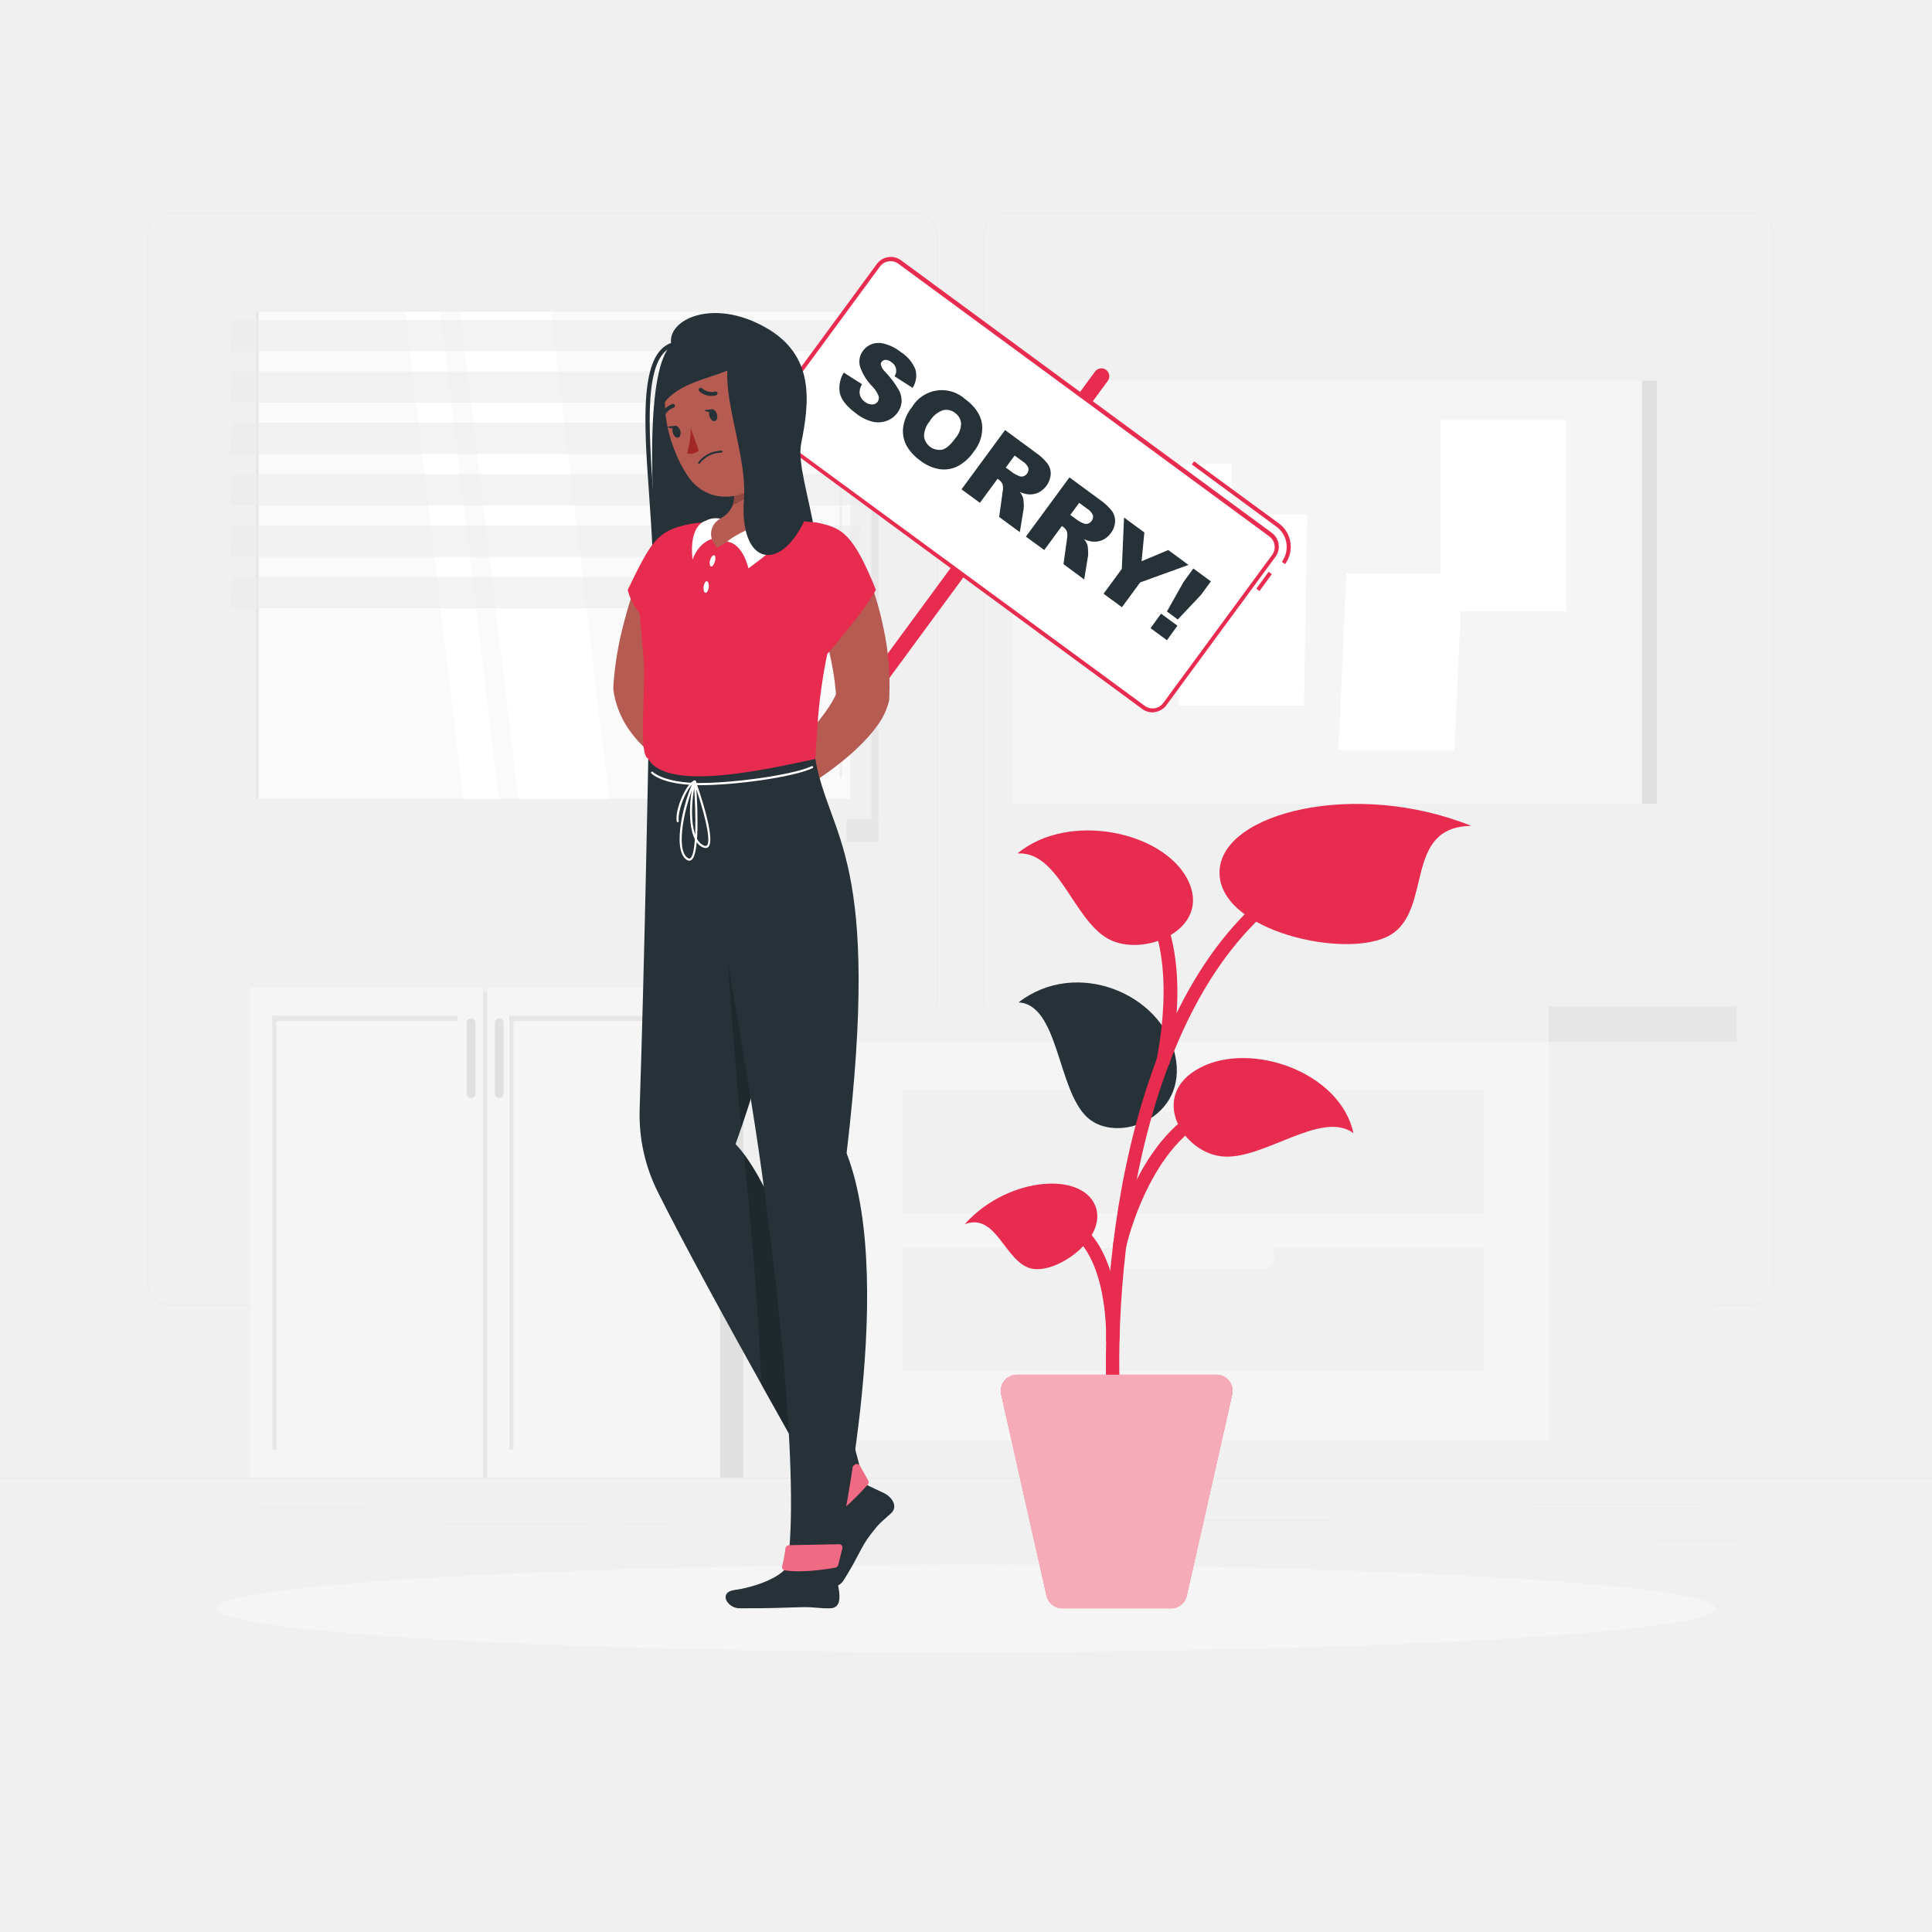
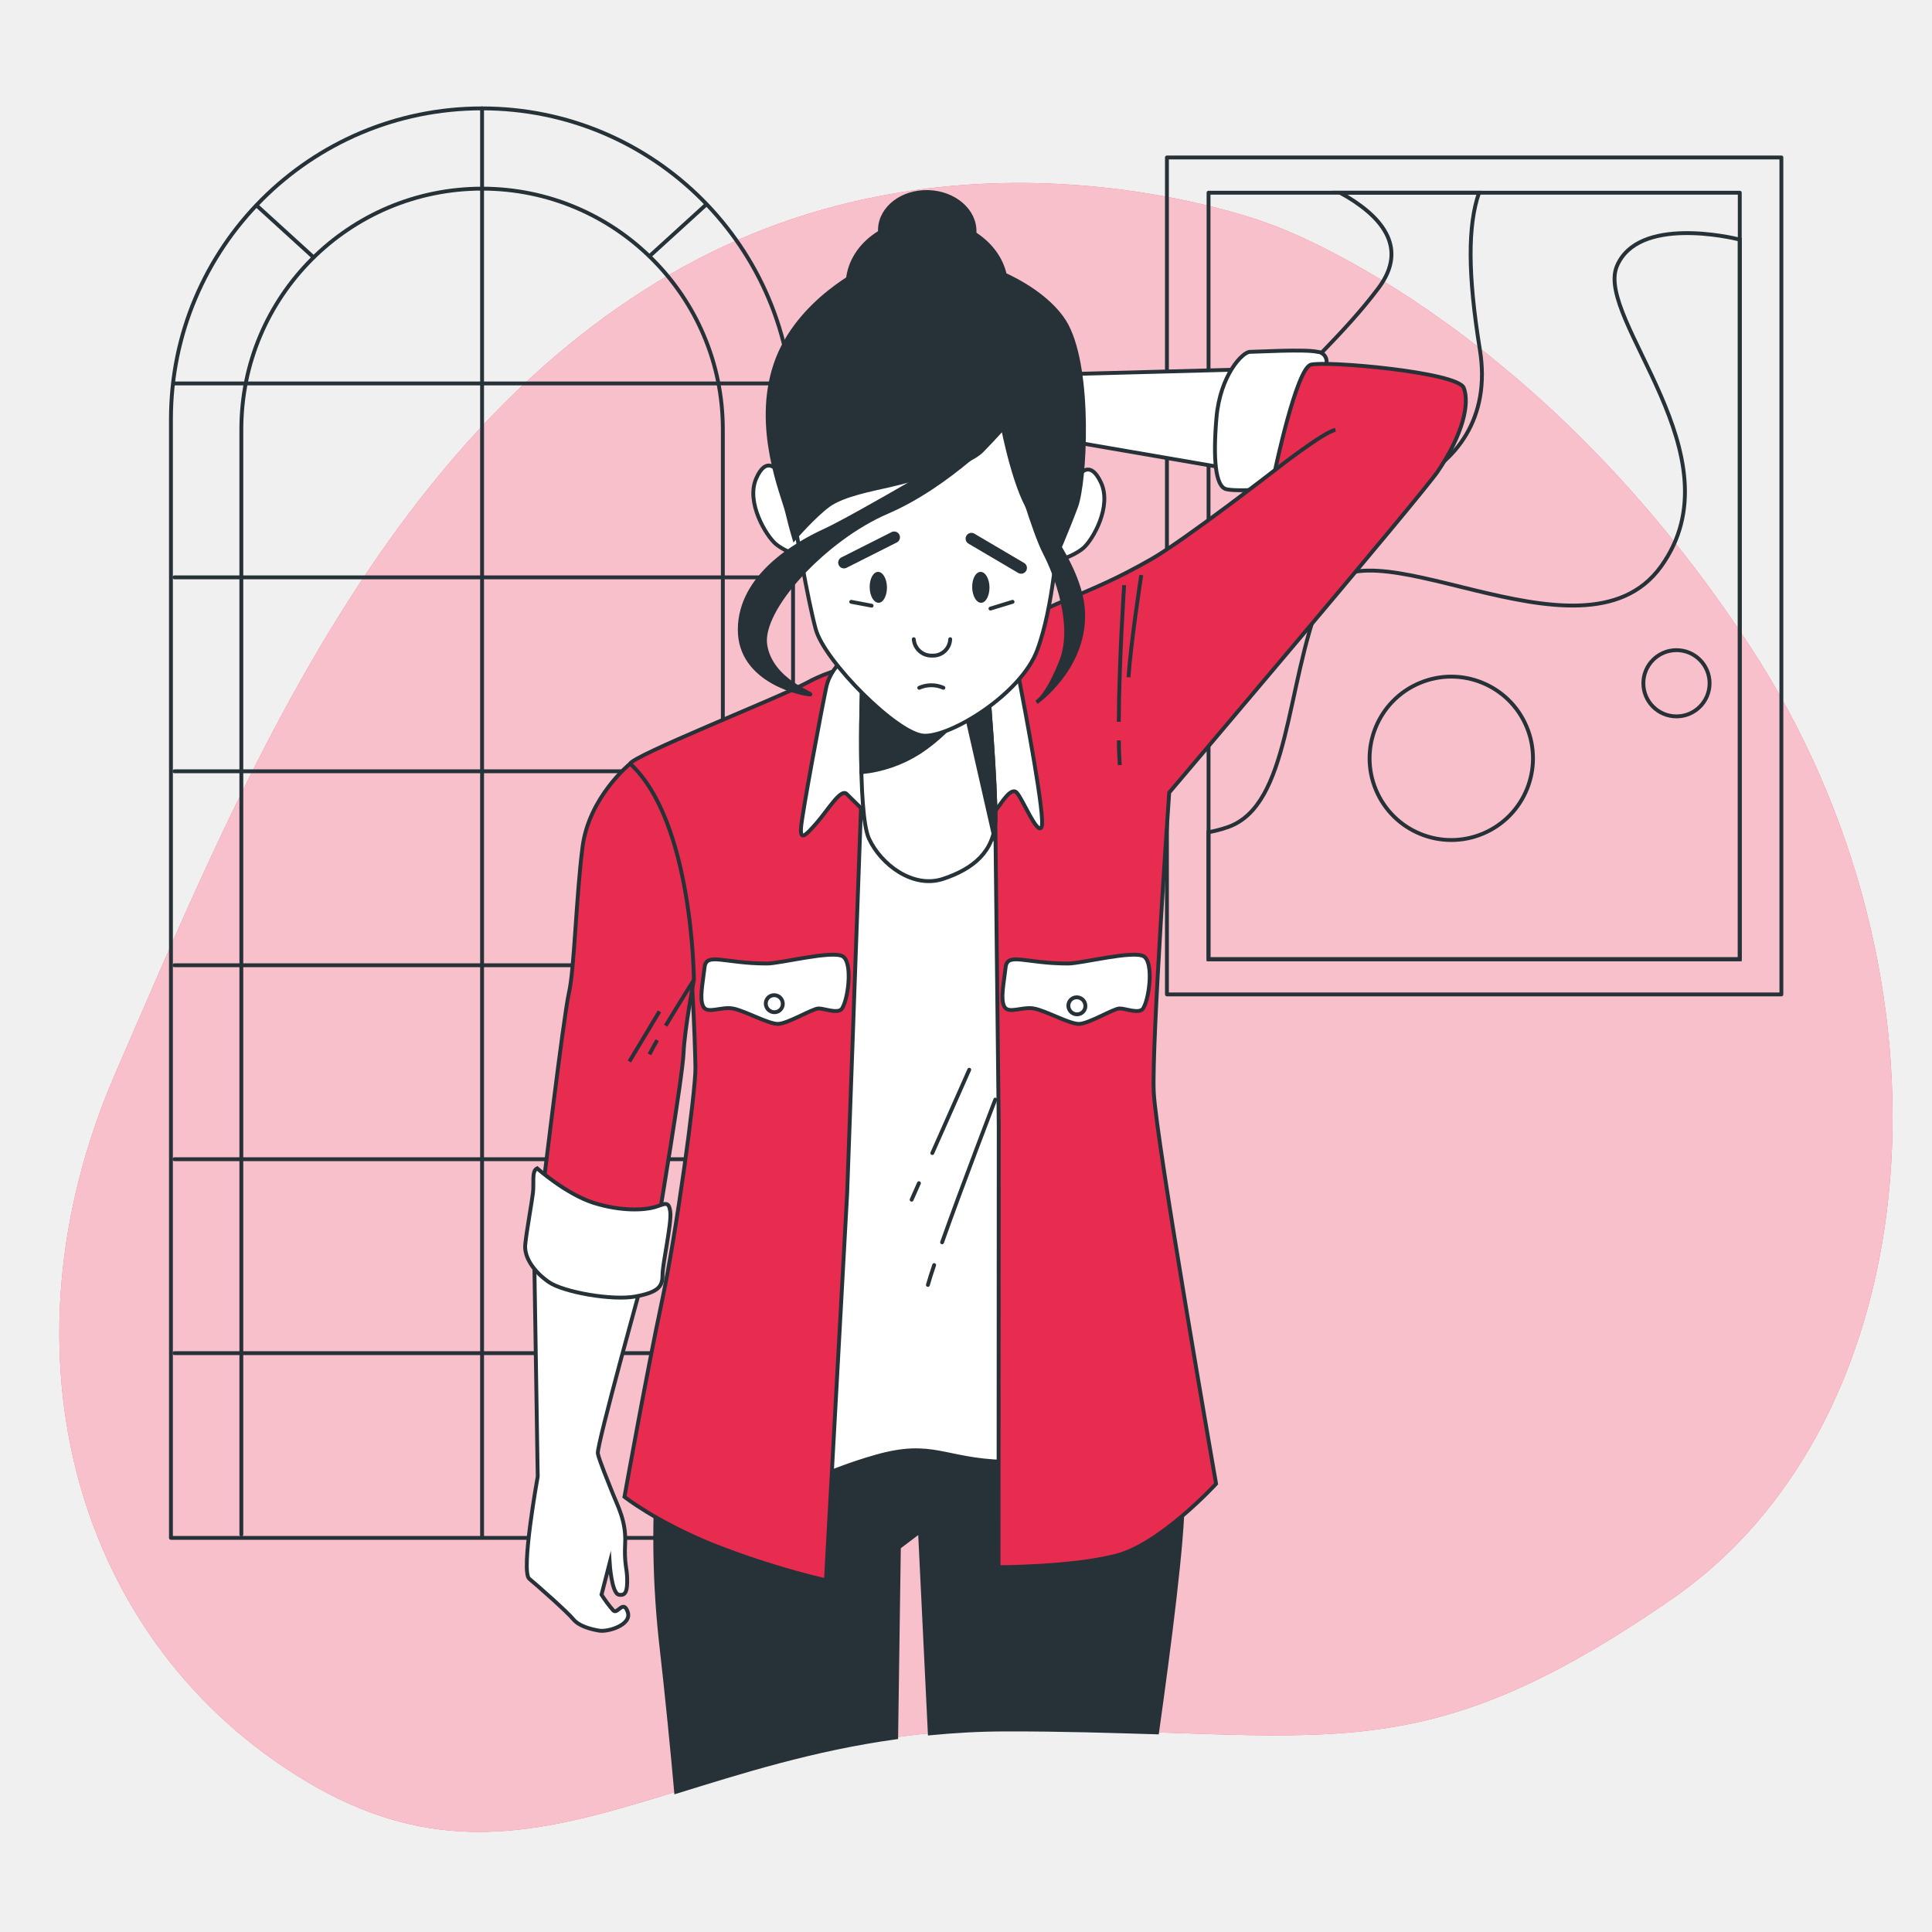
<svg xmlns="http://www.w3.org/2000/svg" viewBox="0 0 500 500">
-   <g id="freepik--background-complete--inject-12">
-     <rect y="382.4" width="500" height="0.25" style="fill:#ebebeb" />
-     <rect x="428.22" y="398.49" width="21.68" height="0.25" style="fill:#ebebeb" />
-     <rect x="310.56" y="393.31" width="34.11" height="0.25" style="fill:#ebebeb" />
-     <rect x="396.59" y="389.21" width="44.53" height="0.25" style="fill:#ebebeb" />
-     <rect x="161.88" y="394.25" width="11.14" height="0.25" style="fill:#ebebeb" />
-     <rect x="114.58" y="394.25" width="38.39" height="0.25" style="fill:#ebebeb" />
-     <rect x="66.31" y="390.03" width="27.7" height="0.25" style="fill:#ebebeb" />
-     <path d="M237,337.8H43.91a5.71,5.71,0,0,1-5.7-5.71V60.66A5.71,5.71,0,0,1,43.91,55H237a5.71,5.71,0,0,1,5.71,5.71V332.09A5.71,5.71,0,0,1,237,337.8ZM43.91,55.2a5.46,5.46,0,0,0-5.45,5.46V332.09a5.46,5.46,0,0,0,5.45,5.46H237a5.47,5.47,0,0,0,5.46-5.46V60.66A5.47,5.47,0,0,0,237,55.2Z" style="fill:#ebebeb" />
-     <path d="M453.31,337.8H260.21a5.72,5.72,0,0,1-5.71-5.71V60.66A5.72,5.72,0,0,1,260.21,55h193.1A5.71,5.71,0,0,1,459,60.66V332.09A5.71,5.71,0,0,1,453.31,337.8ZM260.21,55.2a5.47,5.47,0,0,0-5.46,5.46V332.09a5.47,5.47,0,0,0,5.46,5.46h193.1a5.47,5.47,0,0,0,5.46-5.46V60.66a5.47,5.47,0,0,0-5.46-5.46Z" style="fill:#ebebeb" />
-     <rect x="64.69" y="75.28" width="162.65" height="136.83" transform="translate(292.02 287.38) rotate(180)" style="fill:#e6e6e6" />
-     <rect x="60.82" y="75.28" width="164.71" height="136.83" transform="translate(286.35 287.38) rotate(180)" style="fill:#f0f0f0" />
-     <rect x="64.69" y="212.11" width="162.65" height="5.87" transform="translate(292.02 430.08) rotate(180)" style="fill:#e6e6e6" />
-     <rect x="54.37" y="212.11" width="164.71" height="5.87" transform="translate(273.45 430.08) rotate(180)" style="fill:#f0f0f0" />
-     <rect x="80.18" y="66.76" width="125.99" height="153.87" transform="translate(286.87 0.52) rotate(90)" style="fill:#fafafa" />
-     <polygon points="157.67 206.69 142.59 80.7 119.06 80.7 134.14 206.69 157.67 206.69" style="fill:#fff" />
-     <path d="M217.6,201.3a.4.4,0,0,0,.39-.39V84.22a.39.39,0,1,0-.78,0V200.91A.4.4,0,0,0,217.6,201.3Z" style="fill:#f0f0f0" />
-     <polygon points="129.09 206.69 114.01 80.7 104.83 80.7 119.91 206.69 129.09 206.69" style="fill:#fff" />
-     <rect x="3.58" y="143.35" width="125.99" height="0.69" transform="translate(210.27 77.11) rotate(90)" style="fill:#e6e6e6" />
-     <polygon points="59.54 90.91 222.18 90.91 222.68 82.8 60.04 82.8 59.54 90.91" style="fill:#ebebeb;opacity:0.6" />
-     <polygon points="59.54 104.21 222.18 104.21 222.68 96.1 60.04 96.1 59.54 104.21" style="fill:#ebebeb;opacity:0.6" />
-     <polygon points="59.54 117.51 222.18 117.51 222.68 109.4 60.04 109.4 59.54 117.51" style="fill:#ebebeb;opacity:0.6" />
-     <polygon points="59.54 130.81 222.18 130.81 222.68 122.7 60.04 122.7 59.54 130.81" style="fill:#ebebeb;opacity:0.6" />
-     <polygon points="59.54 144.12 222.18 144.12 222.68 136.01 60.04 136.01 59.54 144.12" style="fill:#ebebeb;opacity:0.6" />
-     <polygon points="59.54 157.42 222.18 157.42 222.68 149.31 60.04 149.31 59.54 157.42" style="fill:#ebebeb;opacity:0.6" />
-     <rect x="261.97" y="98.53" width="162.97" height="109.45" style="fill:#f5f5f5" />
-     <rect x="424.95" y="98.53" width="3.83" height="109.45" transform="translate(853.72 306.51) rotate(180)" style="fill:#e0e0e0" />
-     <rect x="286.27" y="120.07" width="32.5" height="49.47" style="fill:#fff" />
-     <polygon points="337.48 182.6 304.98 182.6 305.8 133.13 338.3 133.13 337.48 182.6" style="fill:#fff" />
-     <rect x="372.83" y="108.71" width="32.5" height="49.47" style="fill:#fff" />
-     <polygon points="376.43 194.1 346.4 194.1 348.43 148.39 378.46 148.39 376.43 194.1" style="fill:#fff" />
-     <path d="M357.92,238.05s.77,22.32,30.19,22.32,30.19-22.32,30.19-22.32Z" style="fill:#f0f0f0" />
-     <rect x="400.86" y="269.63" width="42.66" height="103.19" transform="translate(844.37 642.44) rotate(180)" style="fill:#f0f0f0" />
-     <rect x="224.95" y="372.82" width="210.37" height="9.58" transform="translate(660.28 755.22) rotate(180)" style="fill:#f0f0f0" />
-     <rect x="216.76" y="269.63" width="184.09" height="103.19" style="fill:#f5f5f5" />
-     <rect x="233.53" y="282.18" width="150.55" height="31.75" style="fill:#f0f0f0" />
-     <rect x="233.53" y="322.98" width="150.55" height="31.75" style="fill:#f0f0f0" />
-     <path d="M291.15,287.61h35.32a3.41,3.41,0,0,0,3.4-3.4h0a3.41,3.41,0,0,0-3.4-3.4H291.15a3.41,3.41,0,0,0-3.4,3.4h0A3.41,3.41,0,0,0,291.15,287.61Z" style="fill:#f5f5f5" />
-     <path d="M291.15,328.41h35.32a3.41,3.41,0,0,0,3.4-3.4h0a3.41,3.41,0,0,0-3.4-3.4H291.15a3.41,3.41,0,0,0-3.4,3.4h0A3.41,3.41,0,0,0,291.15,328.41Z" style="fill:#f5f5f5" />
-     <rect x="211.08" y="260.37" width="189.78" height="9.25" transform="translate(611.93 530) rotate(180)" style="fill:#f0f0f0" />
-     <rect x="400.86" y="260.37" width="48.62" height="9.25" style="fill:#e6e6e6" />
-     <rect x="64.76" y="255.62" width="60.27" height="126.78" style="fill:#f5f5f5" />
-     <rect x="14.91" y="318.49" width="112.24" height="1.05" transform="translate(390.04 247.98) rotate(90)" style="fill:#e6e6e6" />
-     <rect x="70.5" y="262.89" width="47.84" height="1.33" style="fill:#e6e6e6" />
-     <rect x="126.08" y="255.62" width="60.27" height="126.78" style="fill:#f5f5f5" />
-     <rect x="186.36" y="255.62" width="6.01" height="126.78" transform="translate(378.73 638.02) rotate(180)" style="fill:#e0e0e0" />
-     <rect x="76.23" y="318.49" width="112.24" height="1.05" transform="translate(451.36 186.66) rotate(90)" style="fill:#e6e6e6" />
-     <rect x="62.7" y="319.02" width="125.72" height="1.05" transform="translate(445.1 193.98) rotate(90)" style="fill:#e6e6e6" />
-     <rect x="131.82" y="262.89" width="47.84" height="1.33" style="fill:#e6e6e6" />
-     <path d="M121.92,263.55h0a1.14,1.14,0,0,1,1.13,1.13v18.37a1.14,1.14,0,0,1-1.13,1.13h0a1.14,1.14,0,0,1-1.13-1.13V264.68A1.14,1.14,0,0,1,121.92,263.55Z" style="fill:#e0e0e0" />
-     <path d="M129.2,263.55h0a1.13,1.13,0,0,1,1.13,1.13v18.37a1.13,1.13,0,0,1-1.13,1.13h0a1.14,1.14,0,0,1-1.13-1.13V264.68A1.14,1.14,0,0,1,129.2,263.55Z" style="fill:#e0e0e0" />
+   <g id="freepik--background-simple--inject-140">
+     <path d="M328.83,58.06S249.49,26.89,173.61,70.88,61.28,205.38,29.83,277.82,19.63,425.43,79.41,461.1s98.47-13.38,181-13.52,105.06,12.73,172.29-33.76,76.55-160.45,20.22-246.54S328.83,58.06,328.83,58.06Z" style="fill:#E82C4F" />
+     <path d="M328.83,58.06S249.49,26.89,173.61,70.88,61.28,205.38,29.83,277.82,19.63,425.43,79.41,461.1s98.47-13.38,181-13.52,105.06,12.73,172.29-33.76,76.55-160.45,20.22-246.54S328.83,58.06,328.83,58.06Z" style="fill:#fff;opacity:0.7" />
  </g>
-   <g id="freepik--Shadow--inject-12">
-     <ellipse id="freepik--path--inject-12" cx="250" cy="416.24" rx="193.89" ry="11.32" style="fill:#f5f5f5" />
+   <g id="freepik--Window--inject-140">
+     <path d="M124.76,28.05h0a80.48,80.48,0,0,1,80.48,80.48V398a0,0,0,0,1,0,0h-161a0,0,0,0,1,0,0V108.53a80.48,80.48,0,0,1,80.48-80.48Z" style="fill:none;stroke:#263238;stroke-linecap:round;stroke-linejoin:round" />
+     <path d="M62.46,397.13v-286a62.31,62.31,0,0,1,62.3-62.31h0a62.31,62.31,0,0,1,62.31,62.31v286" style="fill:none;stroke:#263238;stroke-linecap:round;stroke-linejoin:round" />
+     <line x1="124.76" y1="28.05" x2="124.76" y2="397.57" style="fill:none;stroke:#263238;stroke-linecap:round;stroke-linejoin:round" />
+     <line x1="45.15" y1="99.23" x2="204.16" y2="99.23" style="fill:none;stroke:#263238;stroke-linecap:round;stroke-linejoin:round" />
+     <line x1="45.15" y1="149.42" x2="204.16" y2="149.42" style="fill:none;stroke:#263238;stroke-linecap:round;stroke-linejoin:round" />
+     <line x1="45.15" y1="199.61" x2="204.16" y2="199.61" style="fill:none;stroke:#263238;stroke-linecap:round;stroke-linejoin:round" />
+     <line x1="45.15" y1="249.81" x2="204.16" y2="249.81" style="fill:none;stroke:#263238;stroke-linecap:round;stroke-linejoin:round" />
+     <line x1="45.15" y1="300" x2="204.16" y2="300" style="fill:none;stroke:#263238;stroke-linecap:round;stroke-linejoin:round" />
+     <line x1="45.15" y1="350.19" x2="204.16" y2="350.19" style="fill:none;stroke:#263238;stroke-linecap:round;stroke-linejoin:round" />
+     <line x1="66.41" y1="53.17" x2="80.83" y2="66.3" style="fill:none;stroke:#263238;stroke-linecap:round;stroke-linejoin:round" />
+     <line x1="182.51" y1="53.17" x2="168.09" y2="66.3" style="fill:none;stroke:#263238;stroke-linecap:round;stroke-linejoin:round" />
  </g>
-   <g id="freepik--Plant--inject-12">
-     <path d="M304.14,273.13c3.46,16.29-15.1,23.18-22.81,16S274,260,263.6,259.42C278.61,247.8,300.77,257.28,304.14,273.13Z" style="fill:#263238" />
-     <path d="M289,374.76a1.73,1.73,0,0,1-1.72-1.53c-3.84-32.31,1-109.49,40.58-141.85a1.74,1.74,0,1,1,2.2,2.69c-38.44,31.44-43.1,107.06-39.33,138.75a1.75,1.75,0,0,1-1.52,1.93Z" style="fill:#E82C4F" />
-     <path d="M274.9,416.24h28.18a4.16,4.16,0,0,0,4.06-3.25l11.76-52.13a4.17,4.17,0,0,0-4.07-5.08H263.15a4.16,4.16,0,0,0-4.06,5.08L270.84,413A4.17,4.17,0,0,0,274.9,416.24Z" style="fill:#E82C4F" />
-     <path d="M274.9,416.24h28.18a4.16,4.16,0,0,0,4.06-3.25l11.76-52.13a4.17,4.17,0,0,0-4.07-5.08H263.15a4.16,4.16,0,0,0-4.06,5.08L270.84,413A4.17,4.17,0,0,0,274.9,416.24Z" style="fill:#fff;opacity:0.6" />
-     <path d="M301,276.38a1.9,1.9,0,0,1-.4-.05,1.73,1.73,0,0,1-1.29-2.08c0-.25,5.65-24.84-2.94-39.29a1.73,1.73,0,1,1,3-1.77C308.71,248.84,303,274,302.73,275A1.74,1.74,0,0,1,301,276.38Z" style="fill:#E82C4F" />
-     <path d="M315.62,225.36c-.7,15.7,33.38,23.19,44.3,16.55s3.21-28,20.86-28.16C351.27,201.8,316.3,210.08,315.62,225.36Z" style="fill:#E82C4F" />
-     <path d="M307.37,227.65C313.85,240.44,296,248,286.85,243s-12.78-22.78-23.54-22.13C276.62,209.9,301.06,215.2,307.37,227.65Z" style="fill:#E82C4F" />
-     <path d="M288,348.35h-.07a1.75,1.75,0,0,1-1.67-1.8c0-.26.77-26.16-13.78-29.29a1.73,1.73,0,1,1,.73-3.39c17.39,3.73,16.57,31.62,16.52,32.81A1.73,1.73,0,0,1,288,348.35Z" style="fill:#E82C4F" />
-     <path d="M283.1,311.3c4.52,8.38-9.34,18.59-16.19,17s-9-14.62-17.23-11.48C260.22,305,278.7,303.15,283.1,311.3Z" style="fill:#E82C4F" />
-     <path d="M289.79,323.85a1.64,1.64,0,0,1-.38,0,1.75,1.75,0,0,1-1.32-2.07c.26-1.18,6.6-28.95,25.54-36.34a1.74,1.74,0,1,1,1.26,3.24c-17.23,6.72-23.35,33.58-23.41,33.85A1.73,1.73,0,0,1,289.79,323.85Z" style="fill:#E82C4F" />
-     <path d="M310.59,276.32c-13.65,7.14-4.44,22.4,6.2,23s25.3-12.09,33.47-6.07C346.92,277.52,323.89,269.37,310.59,276.32Z" style="fill:#E82C4F" />
+   <g id="freepik--Picture--inject-140">
+     <rect x="302" y="40.75" width="159.02" height="216.6" style="fill:none;stroke:#263238;stroke-linecap:round;stroke-linejoin:round" />
+     <rect x="312.77" y="49.87" width="137.48" height="198.35" style="fill:none;stroke:#263238;stroke-linecap:round;stroke-linejoin:round" />
+     <path d="M450.25,62c-2.25-.56-26.36-6.17-31.81,6.9-5.71,13.71,32,49.13,11.43,77.7s-78.85-14.85-88,8-8,53.7-24,59.42a34.22,34.22,0,0,1-5.12,1.36v32.9H450.25Z" style="fill:none;stroke:#263238;stroke-miterlimit:10" />
+     <path d="M346.81,49.87c10.35,5.7,18,13.93,9.93,24.69-17.14,22.86-42.28,36.57-26.28,49.14S388.73,126,383,90.56c-3.16-19.59-3.17-32.18-.23-40.69Z" style="fill:none;stroke:#263238;stroke-miterlimit:10" />
+     <circle cx="375.59" cy="196.26" r="21.14" transform="translate(-46.71 160.95) rotate(-22.81)" style="fill:none;stroke:#263238;stroke-miterlimit:10" />
+     <path d="M442.44,176.83a8.57,8.57,0,1,1-8.57-8.57A8.57,8.57,0,0,1,442.44,176.83Z" style="fill:none;stroke:#263238;stroke-miterlimit:10" />
+     <path d="M359,106.56a6.86,6.86,0,1,1-6.85-6.86A6.85,6.85,0,0,1,359,106.56Z" style="fill:none;stroke:#263238;stroke-miterlimit:10" />
  </g>
-   <g id="freepik--Character--inject-12">
-     <path d="M197.77,216.09h0a2.05,2.05,0,0,1-.43-2.86L283.4,96.15a2.05,2.05,0,0,1,2.86-.43h0a2.05,2.05,0,0,1,.43,2.86L200.63,215.65A2,2,0,0,1,197.77,216.09Z" style="fill:#E82C4F" />
-     <rect x="324.58" y="151.78" width="5.41" height="1.02" transform="matrix(0.59, -0.81, 0.81, 0.59, 10.69, 325.72)" style="fill:#E82C4F" />
-     <path d="M332.57,146l-.83-.6a6.51,6.51,0,0,0-1.38-9.08l-21.92-16.11.6-.82L331,135.47A7.52,7.52,0,0,1,332.57,146Z" style="fill:#E82C4F" />
-     <path d="M296,183.09l-96-70.55a3.94,3.94,0,0,1-.84-5.51l28.22-38.39a3.93,3.93,0,0,1,5.51-.84l96,70.55a3.93,3.93,0,0,1,.84,5.5l-28.22,38.4A3.93,3.93,0,0,1,296,183.09Z" style="fill:#fff" />
-     <path d="M298.28,184.37a4.47,4.47,0,0,1-2.63-.86l-96-70.56a4.43,4.43,0,0,1-.95-6.22l28.22-38.4a4.46,4.46,0,0,1,6.22-1l96,70.56a4.47,4.47,0,0,1,1.76,2.91,4.4,4.4,0,0,1-.82,3.31l-28.22,38.4a4.47,4.47,0,0,1-2.91,1.76A5.31,5.31,0,0,1,298.28,184.37Zm-2-1.69A3.41,3.41,0,0,0,301,182l28.23-38.4a3.42,3.42,0,0,0-.73-4.78l-96-70.56a3.41,3.41,0,0,0-4.78.73l-28.23,38.4a3.43,3.43,0,0,0-.63,2.54,3.38,3.38,0,0,0,1.36,2.24Z" style="fill:#E82C4F" />
-     <path d="M218.37,96.43l4.72,3a4.23,4.23,0,0,0-.64,2.11,3.1,3.1,0,0,0,1.41,2.47,2.88,2.88,0,0,0,1.91.67,1.77,1.77,0,0,0,1.36-.7,1.75,1.75,0,0,0,.26-1.45,7.42,7.42,0,0,0-1.77-2.67,13,13,0,0,1-3.08-5.13,4.68,4.68,0,0,1,.84-4,5,5,0,0,1,2.33-1.72A5.52,5.52,0,0,1,229,89a11.73,11.73,0,0,1,4.21,2.17,9.56,9.56,0,0,1,3.68,4.38,5.84,5.84,0,0,1-.72,4.83l-4.66-3a2.59,2.59,0,0,0-.86-3.68,2.37,2.37,0,0,0-1.51-.57,1.31,1.31,0,0,0-1,.55,1,1,0,0,0-.14.91,4.68,4.68,0,0,0,1.17,1.73,24.33,24.33,0,0,1,3.46,4.63,5.77,5.77,0,0,1,.7,3.13,5.36,5.36,0,0,1-1.05,2.72,6,6,0,0,1-2.82,2.12,6.3,6.3,0,0,1-3.66.21,11.16,11.16,0,0,1-4.17-2.07c-2.61-1.91-4-3.74-4.31-5.48A7.42,7.42,0,0,1,218.37,96.43Z" style="fill:#263238" />
-     <path d="M236,105.38a9,9,0,0,1,13.75-2.12q3.83,2.82,4.39,6.39a9.6,9.6,0,0,1-2.17,7.28,11.7,11.7,0,0,1-4.14,3.75,8,8,0,0,1-4.58.75,10.71,10.71,0,0,1-5-2.17,12.09,12.09,0,0,1-3.68-4,8,8,0,0,1-.84-4.64A10.73,10.73,0,0,1,236,105.38Zm4.72,3.5a6.38,6.38,0,0,0-1.59,4,4,4,0,0,0,4.69,3.49c1.05-.25,2.2-1.24,3.46-3a5.85,5.85,0,0,0,1.45-3.81,3.7,3.7,0,0,0-1.63-2.74,3.59,3.59,0,0,0-3-.67A6.4,6.4,0,0,0,240.69,108.88Z" style="fill:#263238" />
-     <path d="M248.84,126.64l11.27-15.34,7.89,5.81a14,14,0,0,1,3.08,2.84,4.42,4.42,0,0,1,.85,2.77,5.81,5.81,0,0,1-3.28,4.81,5.19,5.19,0,0,1-2.6.4,7.3,7.3,0,0,1-2.11-.61,5.67,5.67,0,0,1,.82,1.47,6,6,0,0,1,.17,1.36,8.37,8.37,0,0,1,0,1.44l-1,6.13-5.35-3.93.91-6.55a4.47,4.47,0,0,0,0-1.81,2.5,2.5,0,0,0-.9-1.21l-.42-.31-4.57,6.22ZM260.3,121l2,1.47a8.34,8.34,0,0,0,1.41.72,1.6,1.6,0,0,0,1.12.08,1.93,1.93,0,0,0,1.32-2.16,3.52,3.52,0,0,0-1.48-1.69l-2.08-1.53Z" style="fill:#263238" />
-     <path d="M265.5,138.88l11.27-15.33,7.89,5.8a14.2,14.2,0,0,1,3.08,2.85,4.46,4.46,0,0,1,.85,2.77,5.29,5.29,0,0,1-1.12,3,5.23,5.23,0,0,1-2.16,1.8,5.3,5.3,0,0,1-2.6.4,7.06,7.06,0,0,1-2.11-.62,6,6,0,0,1,.82,1.47,6.16,6.16,0,0,1,.17,1.37,8.46,8.46,0,0,1,0,1.44l-1,6.13L275.23,146l.91-6.54a4.52,4.52,0,0,0,0-1.82,2.55,2.55,0,0,0-.9-1.21l-.42-.3-4.57,6.22ZM277,133.26l2,1.47a7.81,7.81,0,0,0,1.41.71,1.55,1.55,0,0,0,1.12.09,1.83,1.83,0,0,0,.95-.67,1.77,1.77,0,0,0,.37-1.49,3.53,3.53,0,0,0-1.48-1.7l-2.08-1.53Z" style="fill:#263238" />
-     <path d="M290.9,133.94l5.26,3.86-.72,7.45,6.9-2.9,5.24,3.85-12.51,4.53-4.72,6.42-4.75-3.49,4.72-6.42Z" style="fill:#263238" />
-     <path d="M308.83,147.12l4.55,3.34-2.57,3.5-6,6.37L302,158.26l4.3-7.65Zm-8.35,11.69,4.24,3.12L302,165.69l-4.24-3.12Z" style="fill:#263238" />
-     <path d="M223.45,146.34c.39.84.65,1.44.94,2.14s.54,1.35.8,2c.52,1.34,1,2.7,1.4,4.06a80.07,80.07,0,0,1,2.12,8.3c.3,1.4.53,2.82.76,4.24s.38,2.87.49,4.32a66.09,66.09,0,0,1,.19,8.8l0,.5a4.19,4.19,0,0,1-.14.95,17.58,17.58,0,0,1-2.54,5.54,32.36,32.36,0,0,1-3,3.77,56.53,56.53,0,0,1-6.29,5.9c-2.16,1.75-4.37,3.37-6.63,4.88a81.37,81.37,0,0,1-7,4.2,3.83,3.83,0,0,1-4.6-6l.08-.09,5.18-5.59c1.71-1.88,3.39-3.75,5-5.64a65.9,65.9,0,0,0,4.3-5.63,19.48,19.48,0,0,0,1.52-2.63,4.2,4.2,0,0,0,.52-1.63l-.15,1.46c-.2-2.32-.44-4.64-.87-7s-.91-4.68-1.53-7-1.28-4.67-2-7c-.38-1.15-.79-2.29-1.18-3.42l-.62-1.67-.58-1.52-.15-.39a7.64,7.64,0,0,1,14.07-5.92Z" style="fill:#b55b52" />
-     <path d="M173.74,89.2c-6.47,6.2-5.66,36.51-3,65.35s27.09,24.07,36.16,11.57c12-16.62-1.5-41.5.44-51.3,2.11-10.65,3.69-22.7-9.09-30C184.37,76.87,172.34,82.87,173.74,89.2Z" style="fill:#263238" />
-     <path d="M169.18,157.29h-.05a.55.55,0,0,1-.49-.6c.81-8,.07-18.41-.64-28.47-1.34-18.9-2.61-36.76,5.88-39.54a.54.54,0,0,1,.69.35.55.55,0,0,1-.35.69c-7.67,2.51-6.38,20.77-5.13,38.43.72,10.1,1.46,20.54.64,28.65A.55.55,0,0,1,169.18,157.29Z" style="fill:#263238" />
-     <path d="M181.16,150.83l-2.47,7c-.83,2.37-1.61,4.74-2.38,7.1s-1.47,4.72-2.11,7-1.18,4.63-1.57,6.83l0-1.14a10.79,10.79,0,0,0,.49,3.66c.22.67.48,1.36.79,2.08s.72,1.41,1.14,2.14a36.16,36.16,0,0,0,3,4.31c.57.71,1.17,1.42,1.8,2.11l1.83,2,.4.43a3.81,3.81,0,0,1-4.27,6.08c-.66-.28-1.14-.47-1.68-.72s-1-.49-1.55-.76q-1.51-.8-3-1.74a34.73,34.73,0,0,1-5.52-4.45,27.91,27.91,0,0,1-4.64-6.12,26.07,26.07,0,0,1-1.68-3.83,22.31,22.31,0,0,1-1-4.31,2.83,2.83,0,0,1,0-.5l0-.64a86.51,86.51,0,0,1,2.86-16.69c.68-2.65,1.49-5.25,2.33-7.83s1.75-5.06,2.86-7.7a7.64,7.64,0,0,1,14.26,5.48Z" style="fill:#b55b52" />
-     <path d="M178,135.78c-8,1.51-9.67,4.77-15.54,16.88,1.77,8,12.91,15,12.91,15S191.12,146.09,178,135.78Z" style="fill:#E82C4F" />
-     <path d="M165.32,150.87c-.13,4.25.29,9.39,1.24,19.5.65,8.57-1.49,24.86,1.21,26H211c.87-12.27.55-20.72,8.31-48.11a10.08,10.08,0,0,0-8.62-13.1c-1.72-.17-3.53-.32-5.4-.41a138,138,0,0,0-19.62,0c-2.13.2-4.34.47-6.46.76A16.28,16.28,0,0,0,165.32,150.87Z" style="fill:#E82C4F" />
-     <path d="M185,145.33c-.22.81-.7,1.38-1,1.28s-.46-.83-.23-1.64.69-1.37,1.05-1.27S185.24,144.53,185,145.33Z" style="fill:#fff" />
-     <path d="M183.42,152c-.11.83-.49,1.47-.85,1.42s-.58-.75-.48-1.58.48-1.47.85-1.42S183.52,151.18,183.42,152Z" style="fill:#fff" />
-     <path d="M201.13,113.39c-.19,6.53-1,17.2,3.08,21.41,0,0-6-.89-18.68,7-3.68-5.28-.95-7-.95-7,3.62-.66,6.78-4.34,4.8-8.91Z" style="fill:#b55b52" />
-     <path d="M188.2,140.18c4.18.59,5.49,6.91,5.49,6.91s10-7.11,13.23-12.12a41.23,41.23,0,0,1-3.67-2.33S190.64,137.76,188.2,140.18Z" style="fill:#fff" />
-     <path d="M184.22,139.5s-3.32.72-5,5.34c-1-9.21,3.41-10.06,3.41-10.06a5.37,5.37,0,0,1,3.78-.54A4.47,4.47,0,0,0,184.22,139.5Z" style="fill:#fff" />
-     <path d="M193.78,122l-1.65,1-2.75,2.92a6.29,6.29,0,0,1,.27,4.76c3.13-1.22,6.29-3.67,7.13-6.32v-.06A2,2,0,0,0,193.78,122Z" style="opacity:0.2" />
-     <path d="M199,98.08c3,9.92,4.5,14,1.6,21.07-4.35,10.57-16.81,12.69-22.64,4-5.24-7.82-9.3-22.74-1.54-30.58S196,88.15,199,98.08Z" style="fill:#b55b52" />
-     <path d="M185.5,107.06c.29.82.11,1.66-.4,1.88s-1.16-.27-1.45-1.09-.11-1.67.4-1.89S185.21,106.23,185.5,107.06Z" style="fill:#263238" />
-     <path d="M176,111.33c.29.82.11,1.67-.4,1.89s-1.15-.27-1.44-1.1-.11-1.66.4-1.88S175.69,110.51,176,111.33Z" style="fill:#263238" />
-     <path d="M174.78,110.19l-2.07.23S174.21,111.55,174.78,110.19Z" style="fill:#263238" />
-     <path d="M178.78,110.86a25.82,25.82,0,0,1-.93,6.45c1.39.57,3-.65,3-.65Z" style="fill:#a02724" />
-     <path d="M185.32,116.78a8,8,0,0,1,1.43-.15.24.24,0,0,1,.24.25.28.28,0,0,1-.27.26,7.24,7.24,0,0,0-5.61,2.78.24.24,0,1,1-.4-.27A7.54,7.54,0,0,1,185.32,116.78Z" style="fill:#263238" />
-     <path d="M204.15,104.58a7.13,7.13,0,0,1-2,5.39c-1.79,1.67-4-.25-4.57-3-.52-2.5-.21-6.37,2.11-6.94S204.08,101.91,204.15,104.58Z" style="fill:#ffb573" />
-     <path d="M191,88.3c-7.5,8.06,2.56,27.14,1.53,40.86-1.25,16.82,9.06,19.29,15.55,5.82-4.83-12.74.16-31.82-1.14-38.51C205.43,88.8,196.33,84.56,191,88.3Z" style="fill:#263238" />
-     <path d="M181.29,100.35a.47.47,0,0,1,.37.11,3.71,3.71,0,0,0,3.42.88.47.47,0,0,1,.6.33.56.56,0,0,1-.36.65,4.66,4.66,0,0,1-4.34-1.07.53.53,0,0,1,.31-.9Z" style="fill:#263238" />
-     <path d="M171.42,108.57a.48.48,0,0,1-.37,0,.52.52,0,0,1-.28-.66,5.35,5.35,0,0,1,3.31-3.37.46.46,0,0,1,.58.37.53.53,0,0,1-.38.63,4.3,4.3,0,0,0-2.59,2.7A.53.53,0,0,1,171.42,108.57Z" style="fill:#263238" />
-     <path d="M184.29,105.91l-2.07.24S183.72,107.28,184.29,105.91Z" style="fill:#263238" />
-     <path d="M211.08,135.26c7,1.09,9.85,3.23,15.6,17.37-2.61,5.27-14.29,18.62-14.29,18.62S202.28,145.56,211.08,135.26Z" style="fill:#E82C4F" />
-     <path d="M218.32,409c4.18-6.67,4.37-8.51,7.09-12,2.32-3,2.33-2.77,5.18-5.35,1.89-1.71.33-4.16-1.73-5.2-1.61-.8-3.36-1.51-5.3-2.58l-7.42,6.73c1.29,3.83.57,11.8-2.25,17.09C211.88,411.46,216.65,411.66,218.32,409Z" style="fill:#263238" />
-     <path d="M167.77,196.42s-1,53.91-2.23,90.69a44.59,44.59,0,0,0,4.66,21.29c13,26.1,45.4,82.83,45.4,82.83,1.3,1.14,7.5-5.54,8-7.38,0,0-17.62-71.69-33.24-87.75,20.76-57.45,15.12-99.68,15.12-99.68Z" style="fill:#263238" />
-     <g style="opacity:0.2">
-       <path d="M205.62,198l-20.37,1.44s3.32,59.21,6.56,92.41C208.59,243,206.36,206,205.62,198Z" />
-       <path d="M192.5,298.67c1.82,17,3.7,39.18,4.55,59.64,6.68,12,12.67,22.57,15.94,28.32,1.59-7.13,3.29-15.64,4.65-24.66C211.62,341.11,201.87,311.1,192.5,298.67Z" />
-     </g>
-     <path d="M211.62,388.43c.73.92,2,2.56,2.94,3.82a1,1,0,0,0,1.3.21,64.92,64.92,0,0,0,8.7-8.24.94.94,0,0,0,.11-1.08l-2.12-3.77a.94.94,0,0,0-1.42-.25l-9.39,8A.93.93,0,0,0,211.62,388.43Z" style="fill:#E82C4F" />
-     <path d="M211.62,388.43c.73.92,2,2.56,2.94,3.82a1,1,0,0,0,1.3.21,64.92,64.92,0,0,0,8.7-8.24.94.94,0,0,0,.11-1.08l-2.12-3.77a.94.94,0,0,0-1.42-.25l-9.39,8A.93.93,0,0,0,211.62,388.43Z" style="fill:#fff;opacity:0.3" />
-     <path d="M191.4,416.23c8,0,11.06-.13,15.58-.28,3.86-.13,4.74.35,7.84.28,2.59-.06,2.72-2.53,2.18-5.38-.27-1.43-.73-3.18-1.07-5.49H203.77c-1.94,3.15-9.06,5.52-13.63,6.12C185.79,412.06,188.21,416.23,191.4,416.23Z" style="fill:#263238" />
-     <path d="M179.07,196.42S191.64,265.65,196.25,297c4.84,33,10.8,86.44,7.52,108.33,1.78,1.09,8.36,1.16,12.16,0,0,0,16.75-71.87,3.17-106.87,9.13-77.12-4.38-81.14-8.11-102.07Z" style="fill:#263238" />
-     <path d="M203.27,400.8a33.12,33.12,0,0,1-.83,4.5.84.84,0,0,0,.68,1.1c4.39.72,10.92-.32,13-.68a1,1,0,0,0,.82-.78l1.05-4.2a.85.85,0,0,0-.85-1.09l-12.87.25A1,1,0,0,0,203.27,400.8Z" style="fill:#E82C4F" />
-     <path d="M203.27,400.8a33.12,33.12,0,0,1-.83,4.5.84.84,0,0,0,.68,1.1c4.39.72,10.92-.32,13-.68a1,1,0,0,0,.82-.78l1.05-4.2a.85.85,0,0,0-.85-1.09l-12.87.25A1,1,0,0,0,203.27,400.8Z" style="fill:#fff;opacity:0.3" />
-     <path d="M190.84,86.78c8.51,12.32-15,7.89-20.12,19.47C170.74,94.67,171.7,85.73,190.84,86.78Z" style="fill:#263238" />
-     <path d="M211,196.42c-12.41,2.62-38.28,8.64-43.22,0C171,194.21,203.82,194.61,211,196.42Z" style="fill:#E82C4F" />
-     <path d="M181.34,203.2c-.82,0-1.59,0-2.29-.06-8.08-.42-10.39-2.9-10.48-3a.26.26,0,0,1,0-.38.27.27,0,0,1,.38,0s2.3,2.41,10.11,2.83,25.6-1.78,31-4.3a.29.29,0,0,1,.37.13.29.29,0,0,1-.14.37C205.22,201.18,190.11,203.2,181.34,203.2Z" style="fill:#fff" />
-     <path d="M178.38,222.74a1.27,1.27,0,0,1-.74-.27c-4-2.82-.21-16.61,1.92-20.37a.28.28,0,0,1,.52.11c.15,1.93,1.43,18.88-1.22,20.4A.94.94,0,0,1,178.38,222.74Zm1.22-19.51c-2.1,4.59-5,16.47-1.65,18.79.34.24.53.18.64.12C180.29,221.16,180.14,210.65,179.6,203.23Z" style="fill:#fff" />
-     <path d="M182.61,219.47a1.76,1.76,0,0,1-.61-.13c-4.62-1.82-3.62-13.17-2.46-17.18a.29.29,0,0,1,.25-.2.3.3,0,0,1,.27.18c.55,1.54,5.31,15.06,3.26,17.05A1,1,0,0,1,182.61,219.47Zm-2.77-16.3c-1.07,4.65-1.48,14.15,2.36,15.66.5.2.68,0,.74,0C184.24,217.54,181.9,209.07,179.84,203.17Z" style="fill:#fff" />
-     <path d="M175.39,212.77a.27.27,0,0,1-.27-.23c-.48-3.07,2.48-9.88,4.6-10.56a.26.26,0,0,1,.34.17.28.28,0,0,1-.17.35c-1.86.59-4.66,7.2-4.23,10a.28.28,0,0,1-.23.31Z" style="fill:#fff" />
+   <g id="freepik--Character--inject-140">
+     <path d="M325.07,95.53l-48.79,1.29-1,17.11L322.14,122s.12-16,4.43-26.09" style="fill:#fff;stroke:#263238;stroke-miterlimit:10" />
+     <path d="M343,94.78A2.5,2.5,0,0,0,341,91.06c-3.37-.75-15.65,0-17.52,0s-7.73,6-8.67,17.14-.1,17.14,2.15,18.26,17.51-.37,17.51-.37,3.14-13.79,6-20.13A24.2,24.2,0,0,0,343,94.78Z" style="fill:#fff;stroke:#263238;stroke-miterlimit:10" />
+     <path d="M299.45,448.34c3.14-22.29,6.76-50.38,6.6-60.36-.28-17.47-.78-20.23-.78-20.23H172.38L171.05,371a247.51,247.51,0,0,0-.07,53.34c1.68,14.72,3.08,29.06,4,39.37,16.95-5.24,35.38-11.1,56.95-14.09l.7-49.19,5.46-4.14,2.54,52.3c6.3-.61,12.86-1,19.73-1C275.13,447.56,288,448,299.45,448.34Z" style="fill:#263238;stroke:#263238;stroke-miterlimit:10" />
+     <path d="M204.6,194.86h73.11l8.36,180.25s-10.52,3.68-26.16,3.22-18.48-5.52-33.12-1.38-15.52,7.36-26.13,5.06L190,379.71Z" style="fill:#fff;stroke:#263238;stroke-miterlimit:10" />
+     <path d="M241.76,327.4c-.71,2.13-1.28,3.89-1.62,5.14" style="fill:none;stroke:#263238;stroke-linecap:round;stroke-miterlimit:10" />
+     <path d="M257.58,284.57s-8.51,22.12-13.77,36.94" style="fill:none;stroke:#263238;stroke-linecap:round;stroke-miterlimit:10" />
+     <line x1="237.82" y1="306.21" x2="235.93" y2="310.48" style="fill:none;stroke:#263238;stroke-linecap:round;stroke-miterlimit:10" />
+     <line x1="250.84" y1="276.85" x2="241.28" y2="298.41" style="fill:none;stroke:#263238;stroke-linecap:round;stroke-miterlimit:10" />
+     <path d="M257.56,209.94l.91,81.24-.05,114.41s19,0,30.51-3S314.72,384,314.72,384s-15.57-89.07-16.13-101.37,4-77.52,4-77.52,65.33-76.94,69.5-83.1c6.55-9.69,8.29-17.52,6.74-21.62s-35.89-7.08-39.6-6S330,121.62,330,121.62s-23.56,18.26-32.06,23.1-13.68,7.08-24.41,11.55a73.91,73.91,0,0,0-19.19,12.3Z" style="fill:#E82C4F;stroke:#263238;stroke-miterlimit:10" />
+     <path d="M289.56,191.61c0,2.34.11,4.51.24,6.4" style="fill:none;stroke:#263238;stroke-miterlimit:10" />
+     <path d="M290.93,151.43s-1.32,19.72-1.39,35.37" style="fill:none;stroke:#263238;stroke-miterlimit:10" />
+     <path d="M295.36,148.82s-2.71,17.52-3.31,26.46" style="fill:none;stroke:#263238;stroke-miterlimit:10" />
+     <path d="M330,121.62s12.58-9.86,15.61-10.37" style="fill:none;stroke:#263238;stroke-miterlimit:10" />
+     <path d="M222.87,207.7l-3.62,101L213.75,409a213.06,213.06,0,0,1-29.59-9.32c-14.63-6-22.55-12.3-22.55-12.3s5.82-32.42,9.64-50.31,8.82-54.78,8.73-60.74-.88-31.68-3.33-45.47-13.54-31.31-13.57-33.17,38.49-17.14,45.51-20.87a41.4,41.4,0,0,1,12.6-4.47l1.88.74Z" style="fill:#E82C4F;stroke:#263238;stroke-miterlimit:10" />
+     <path d="M222.24,167.83s-7,3.35-8.41,10.06-6.2,32.42-6.51,36.15,1.15,2.24,4.08-1.12,6.19-8.94,7.71-7.45l7.19,7.08h27.58a8.82,8.82,0,0,0,3.68-2.61c1.46-1.86,4-6.34,5.52-4.85s5.39,11.19,6.47,8.95-4.19-29.81-5.82-38.39S247.49,161.86,222.24,167.83Z" style="fill:#fff;stroke:#263238;stroke-miterlimit:10" />
+     <path d="M223.12,176.4s-1.33,33.91,1.76,40.62,11.39,13,19.17,10.44,13.31-7.09,13.55-15.28S255.54,176,255.54,176Z" style="fill:#fff;stroke:#263238;stroke-miterlimit:10" />
+     <path d="M257.6,212.18c.24-8.2-2.06-36.15-2.06-36.15l-32.42.37s-.48,12.23-.19,23.45a33.89,33.89,0,0,0,15-5.18,45.34,45.34,0,0,0,11.82-11.34l7.36,32.39A16.33,16.33,0,0,0,257.6,212.18Z" style="fill:#263238;stroke:#263238;stroke-miterlimit:10" />
+     <path d="M201.16,121.82s-2.82-4.13-5.48,2.07,2.64,14.82,5.09,16.89,9,4.82,9,1.72-2.68-16.54-4.82-21.36S201.16,121.82,201.16,121.82Z" style="fill:#fff;stroke:#263238;stroke-miterlimit:10" />
+     <path d="M279.4,122.86s2.69-4.14,5.55,2.07-2.18,14.81-4.56,16.88-8.88,4.83-8.93,1.72,2.15-16.54,4.14-21.36S279.4,122.86,279.4,122.86Z" style="fill:#fff;stroke:#263238;stroke-miterlimit:10" />
+     <path d="M205.87,136.3s3,18.26,5.24,26.53,21.11,27.23,28,27.57,25-10.68,29.29-22.05,5.39-29.64,5.38-30.67,2.34-25.85-4.34-34.81-34.58-7.58-48.25-.34S200.11,120.79,205.87,136.3Z" style="fill:#fff;stroke:#263238;stroke-miterlimit:10" />
+     <path d="M229.55,152c0,2.19-.94,4-2.18,4s-2.27-1.77-2.3-4,.94-4,2.18-4S229.51,149.79,229.55,152Z" style="fill:#263238" />
+     <path d="M256.08,152c0,2.19-.94,4-2.17,4s-2.27-1.77-2.31-4,.94-4,2.18-4S256.05,149.79,256.08,152Z" style="fill:#263238" />
+     <line x1="231.41" y1="139.05" x2="218.42" y2="145.6" style="fill:none;stroke:#263238;stroke-linecap:round;stroke-miterlimit:10;stroke-width:3px" />
+     <line x1="251.4" y1="139.4" x2="264.27" y2="146.98" style="fill:none;stroke:#263238;stroke-linecap:round;stroke-miterlimit:10;stroke-width:3px" />
+     <path d="M245.91,165.42a4.42,4.42,0,0,1-4.65,4.25,4.59,4.59,0,0,1-4.78-4.25" style="fill:none;stroke:#263238;stroke-linecap:round;stroke-miterlimit:10" />
+     <path d="M237.9,178a7.72,7.72,0,0,1,6.25,0" style="fill:none;stroke:#263238;stroke-linecap:round;stroke-miterlimit:10" />
+     <line x1="220.3" y1="155.75" x2="225.57" y2="156.75" style="fill:none;stroke:#263238;stroke-linecap:round;stroke-miterlimit:10" />
+     <line x1="262.05" y1="155.75" x2="256.33" y2="157.5" style="fill:none;stroke:#263238;stroke-linecap:round;stroke-miterlimit:10" />
+     <path d="M224.11,69.44s-17.79,8.28-23.39,24.82,1.92,33.77,3,38.25,1.83,6.89,1.83,6.89,5.08-5.86,8.83-8.62,11.3-4.13,15.77-5.17,19.91-4.82,24-9,5.42-5.86,5.42-5.86,3.38,17.57,7.94,22.74a25.66,25.66,0,0,1,5.68,10.68s3-6.89,5.31-13.09,3.93-34.81-2.47-46.87S242.58,60.49,224.11,69.44Z" style="fill:#263238;stroke:#263238;stroke-miterlimit:10" />
+     <path d="M259.57,110.8s-13.9,14.81-30,21.71-33,25.15-31.51,34.46,12.95,12.75,11.57,12.75-18.31-3.1-18.18-16.89,14.47-22.05,22-25.5S252.75,115.28,259.57,110.8Z" style="fill:#263238;stroke:#263238;stroke-miterlimit:10" />
+     <path d="M262.83,121.14s4.74,16.54,7.59,22,7.87,18.61,4.23,27.91-6.38,10.68-6.38,10.68,12.27-8.61,12.05-22.74S265.05,130.78,262.83,121.14Z" style="fill:#263238;stroke:#263238;stroke-miterlimit:10" />
+     <ellipse cx="239.86" cy="73.99" rx="17.05" ry="20.51" transform="translate(157.43 311.08) rotate(-87.97)" style="fill:#263238;stroke:#263238;stroke-miterlimit:10" />
+     <ellipse cx="239.98" cy="59.68" rx="9.99" ry="12.24" transform="translate(172.74 297.66) rotate(-88.19)" style="fill:#263238;stroke:#263238;stroke-miterlimit:10" />
+     <path d="M138.27,325.84l.89,56.28s-4.45,24.59-2.19,26.46,9.83,8.57,11.35,10.43,4.51,2.61,6.75,3,8.55-1.49,7.38-4.84-2.6.74-3.73-.38a32.87,32.87,0,0,1-3.05-4.09l2.11-8.2s.49,7.82,2.36,8.2,2.22-1.12,2.17-4.1-.8-3.73-.52-9.32-2-9.69-3.18-12.67-3.49-8.57-3.89-10.44,11.94-46.21,11.94-46.21S158.55,335.16,138.27,325.84Z" style="fill:#fff;stroke:#263238;stroke-miterlimit:10" />
+     <path d="M163.08,197.64s-10.67,8.57-12.33,21.62-2.11,31.67-3.5,37.64-7,52.92-7,52.92,5.3,5.21,9.8,7.45,14.54.37,16,0a31.7,31.7,0,0,0,4.44-1.86s6.13-36.53,6.41-42.86,2.68-19,2.68-19S179.34,212.55,163.08,197.64Z" style="fill:#E82C4F;stroke:#263238;stroke-miterlimit:10" />
+     <path d="M170.08,269.19c-.82,1.44-1.53,2.71-2,3.68" style="fill:none;stroke:#263238;stroke-miterlimit:10" />
+     <path d="M179.62,253.54s-3.93,6.21-7.34,11.91" style="fill:none;stroke:#263238;stroke-miterlimit:10" />
+     <line x1="170.67" y1="261.74" x2="162.88" y2="274.72" style="fill:none;stroke:#263238;stroke-miterlimit:10" />
+     <path d="M139,302.36s7.56,6.71,14.68,8.95,13.07,1.86,15.67,1.12,3.69-1.87,4.11,1.11-2,13.42-2,16.4-1,4.47-7,5.59-18.65-1.12-22.42-3.73-6.43-6.33-6.11-9.69,1.69-10.8,2-13.41S137.54,303.11,139,302.36Z" style="fill:#fff;stroke:#263238;stroke-miterlimit:10" />
+     <path d="M218.4,247.73a2,2,0,0,0-.29-.22c-2.64-1.65-16.17,1.85-19.6,1.85-11.13,0-15.73-3-16.17,1s-1.39,8.1-.34,10.12,4.55,0,7.59.51,9.17,4,11.7,4,9-4,10.56-4,5.08,1.51,6.08,0C219.5,258.52,220.6,249.84,218.4,247.73Z" style="fill:#fff;stroke:#263238;stroke-miterlimit:10" />
+     <path d="M202.59,259.75a2.16,2.16,0,0,1-2.17,2.21,2.25,2.25,0,0,1-2.24-2.21,2.16,2.16,0,0,1,2.17-2.2A2.25,2.25,0,0,1,202.59,259.75Z" style="fill:none;stroke:#263238;stroke-linecap:round;stroke-miterlimit:10" />
+     <path d="M296.31,247.73a2,2,0,0,0-.29-.22c-2.65-1.65-16.17,1.85-19.6,1.85-11.13,0-15.73-3-16.17,1s-1.39,8.1-.35,10.12,4.56,0,7.6.51,9.17,4,11.7,4,9-4,10.56-4,5.08,1.51,6.08,0C297.4,258.52,298.51,249.84,296.31,247.73Z" style="fill:#fff;stroke:#263238;stroke-miterlimit:10" />
+     <path d="M280.9,260.31a2.16,2.16,0,0,1-2.17,2.2,2.25,2.25,0,0,1-2.24-2.2,2.16,2.16,0,0,1,2.17-2.21A2.25,2.25,0,0,1,280.9,260.31Z" style="fill:none;stroke:#263238;stroke-linecap:round;stroke-miterlimit:10" />
  </g>
</svg>
